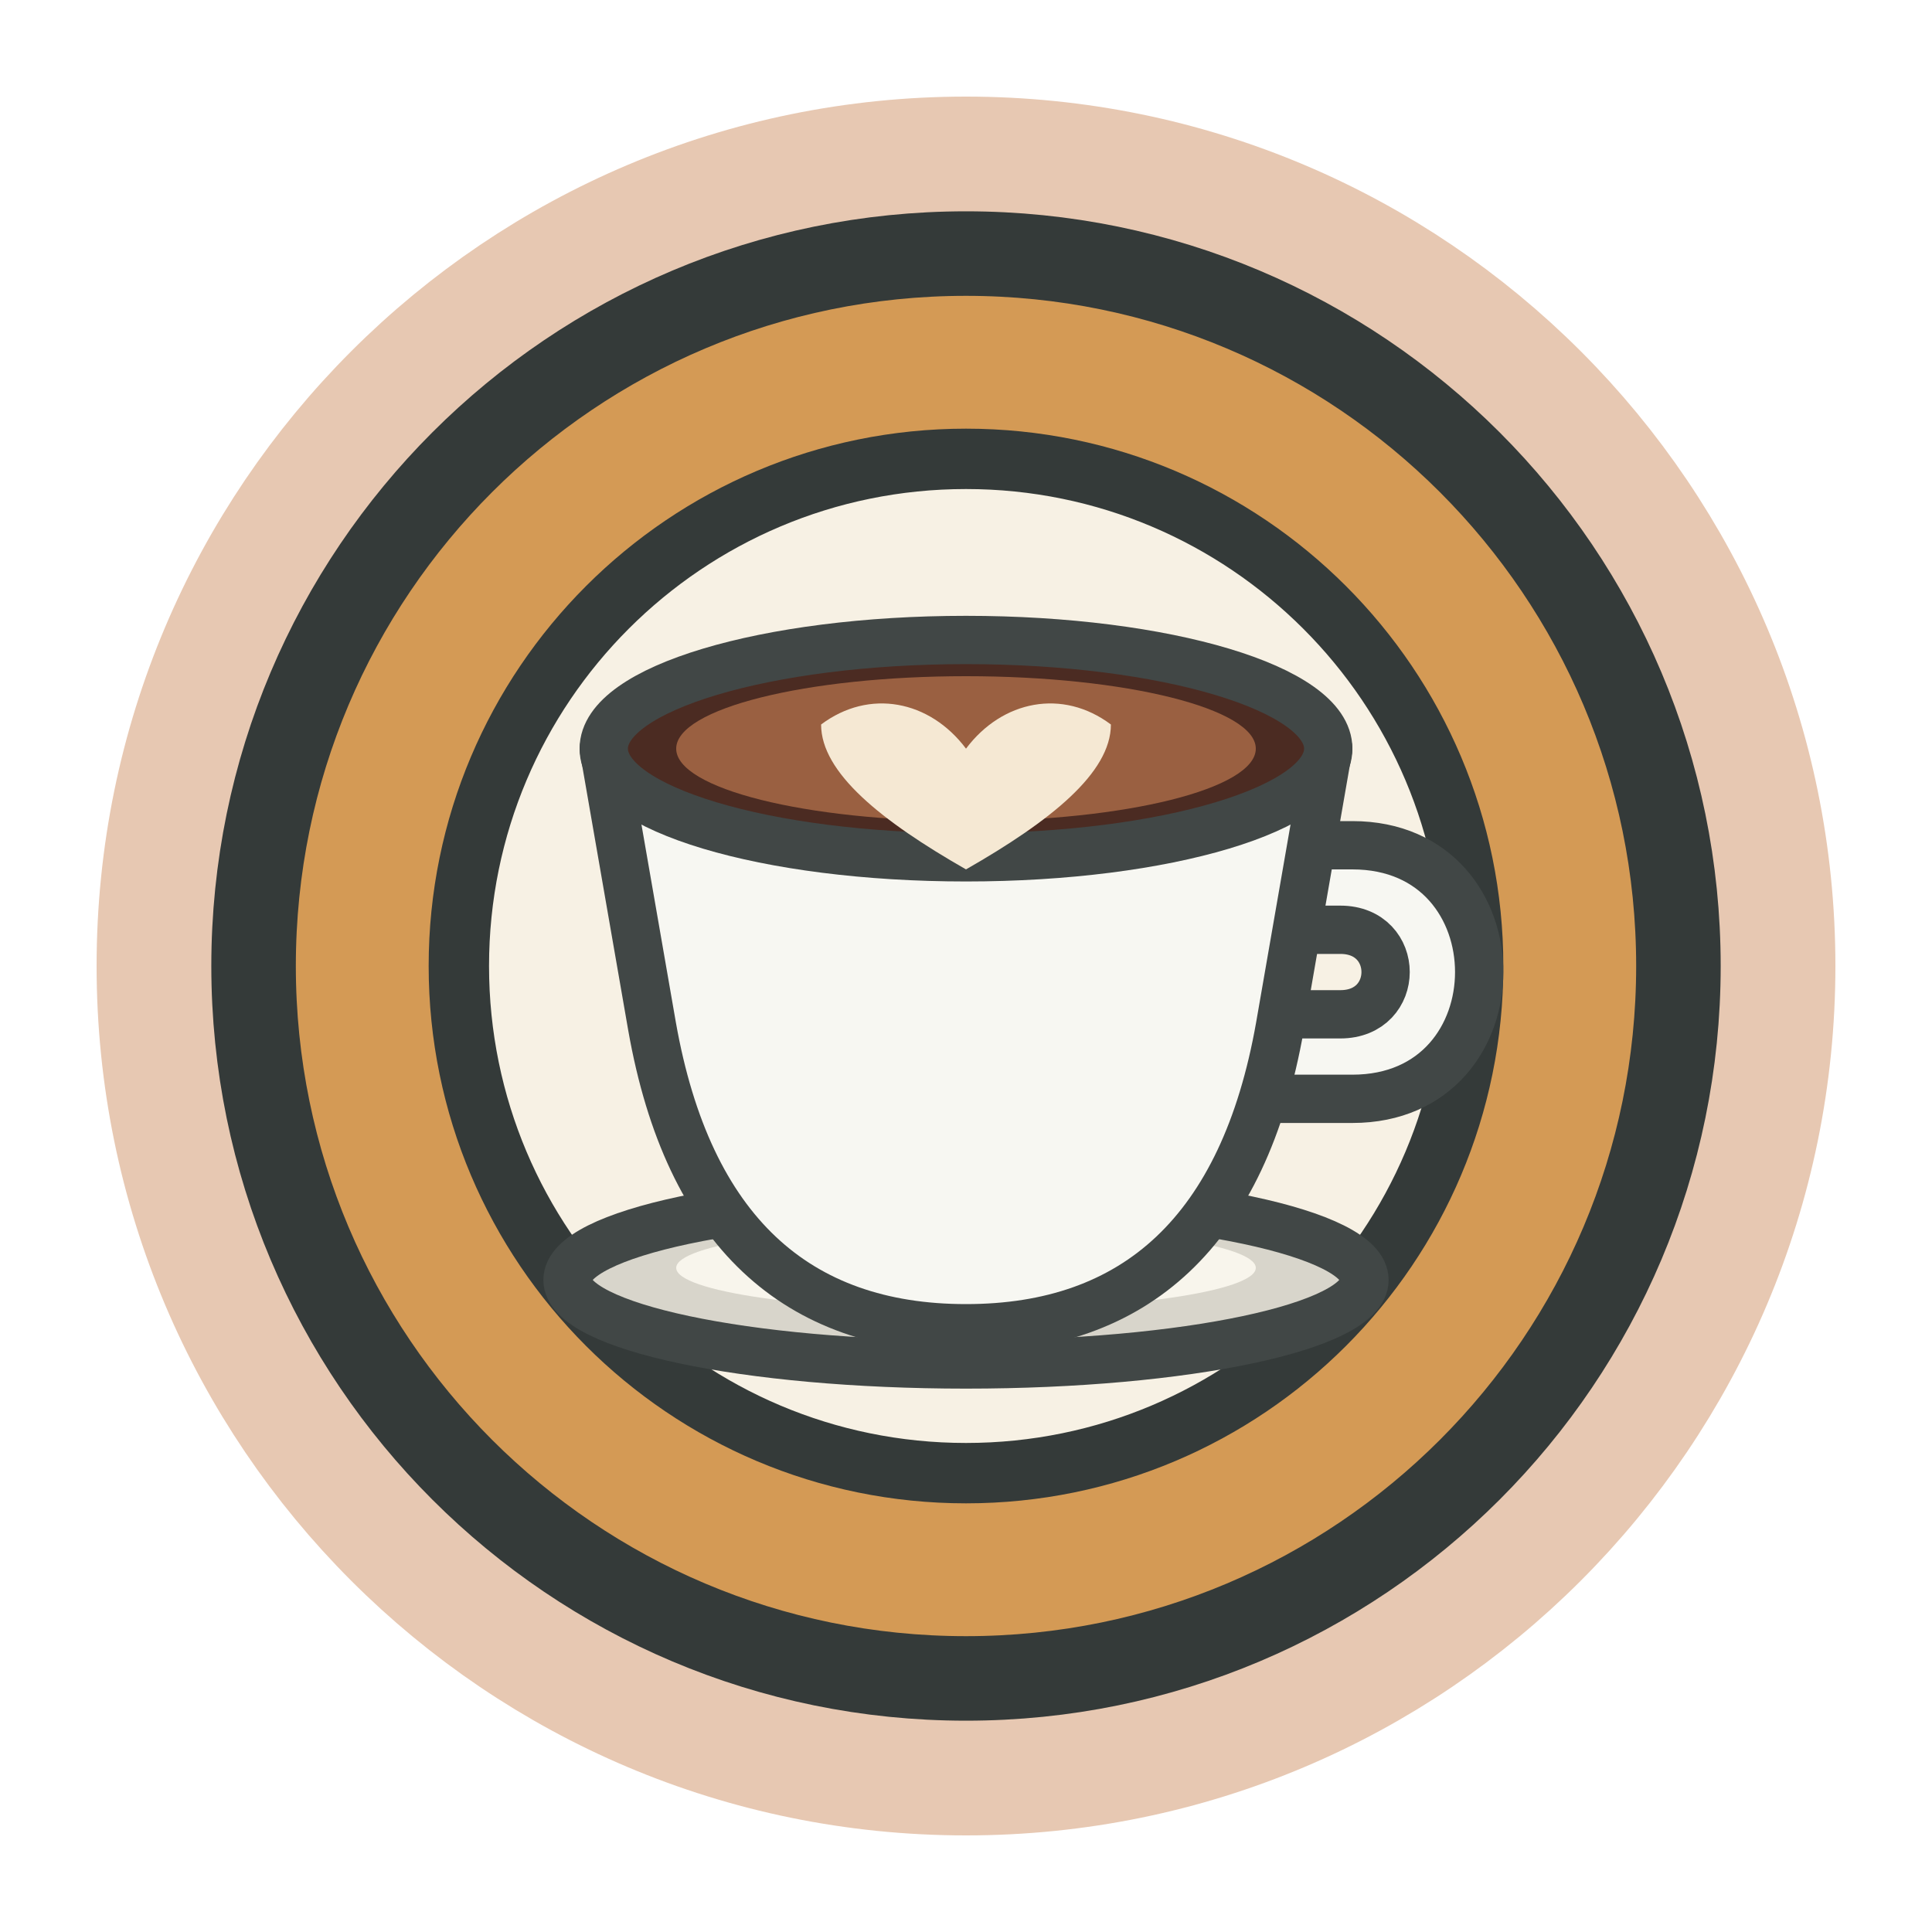
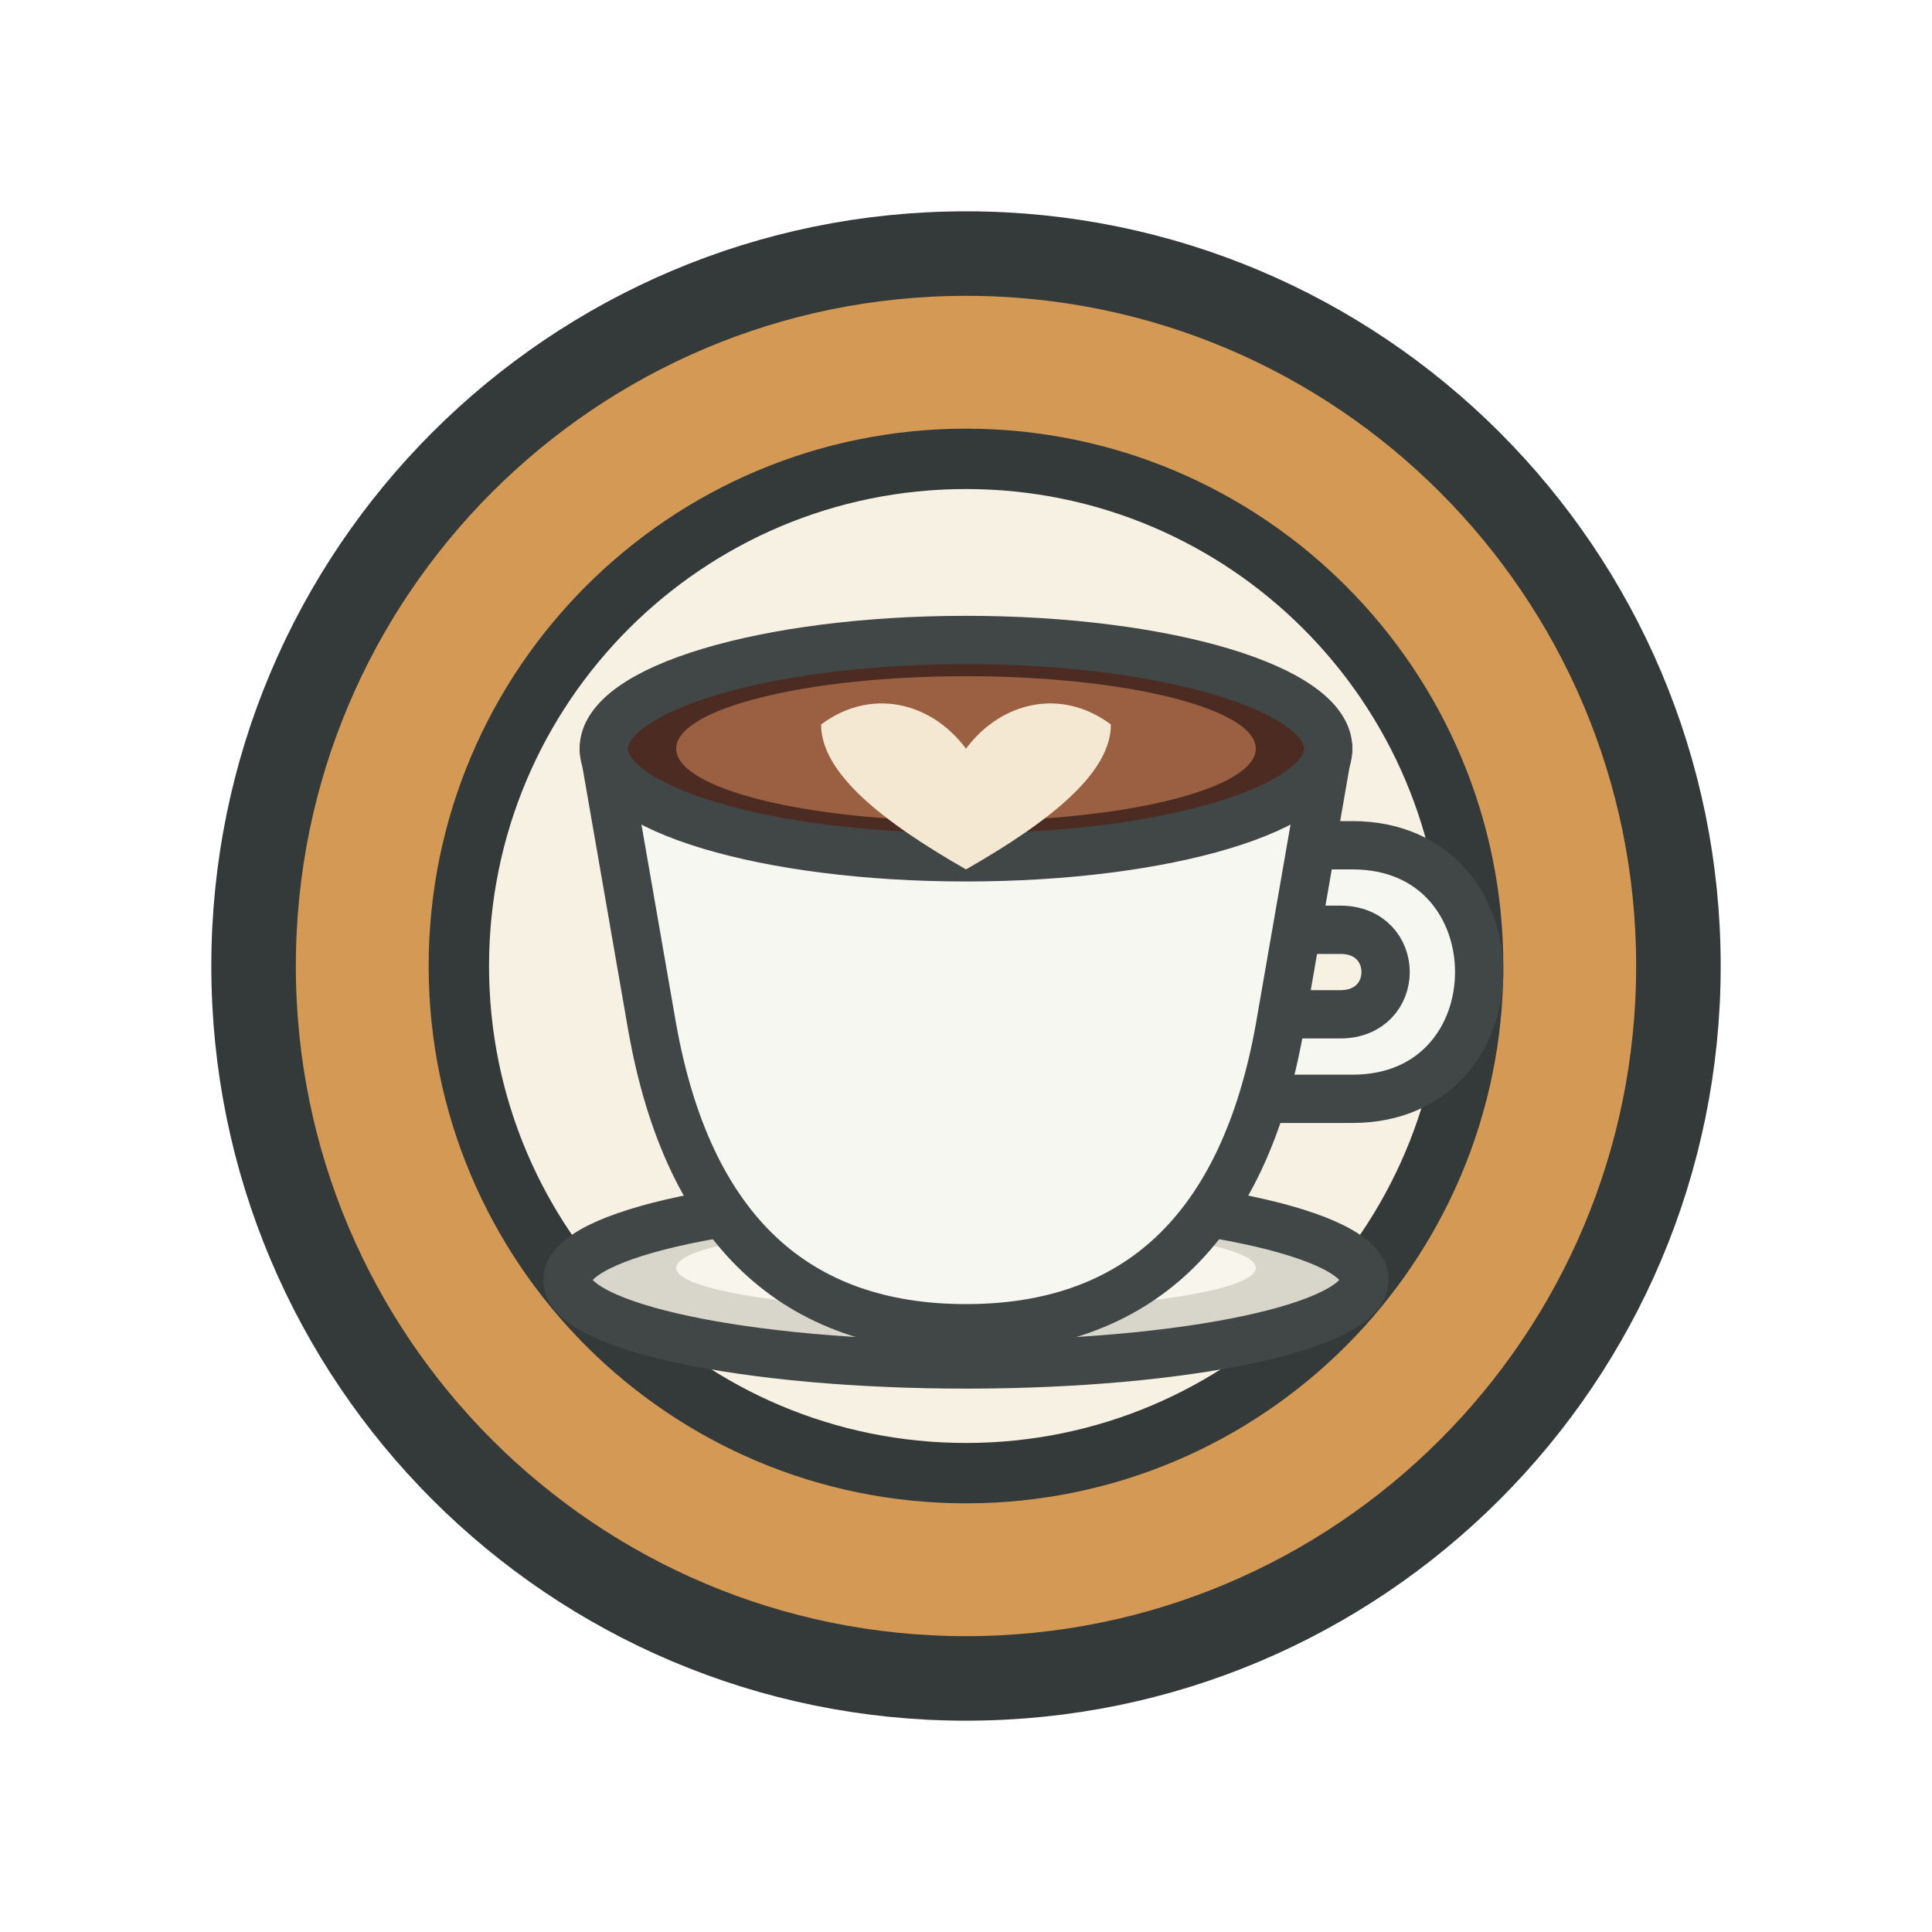
<svg xmlns="http://www.w3.org/2000/svg" width="160" height="160" viewBox="0 0 160 160">
-   <circle cx="80" cy="80" r="66" fill="none" stroke="#E7C8B2" stroke-width="12" />
  <circle cx="80" cy="80" r="59" fill="#D49A55" stroke="#343A39" stroke-width="7" />
  <circle cx="80" cy="80" r="42" fill="#F7F1E4" stroke="#343A39" stroke-width="5" />
  <ellipse cx="80" cy="106" rx="33" ry="7" fill="#D8D5CB" stroke="#414746" stroke-width="4" />
  <ellipse cx="80" cy="105" rx="24" ry="3.5" fill="#F8F5EC" />
  <path d="M103 70h9c14 0 14 21 0 21h-9v-7h8c5 0 5-7 0-7h-8z" fill="#F7F7F2" stroke="#414746" stroke-width="4" stroke-linejoin="round" />
  <path d="M50 62h60l-4 23c-3 17-12 25-26 25S57 102 54 85z" fill="#F7F7F2" stroke="#414746" stroke-width="4" stroke-linejoin="round" />
  <ellipse cx="80" cy="62" rx="30" ry="9" fill="#4B2B22" stroke="#414746" stroke-width="4" />
  <ellipse cx="80" cy="62" rx="24" ry="6" fill="#9A6041" />
  <path d="M80 72c-7-4-12-8-12-12 4-3 9-2 12 2 3-4 8-5 12-2 0 4-5 8-12 12z" fill="#F5E8D3" />
</svg>
